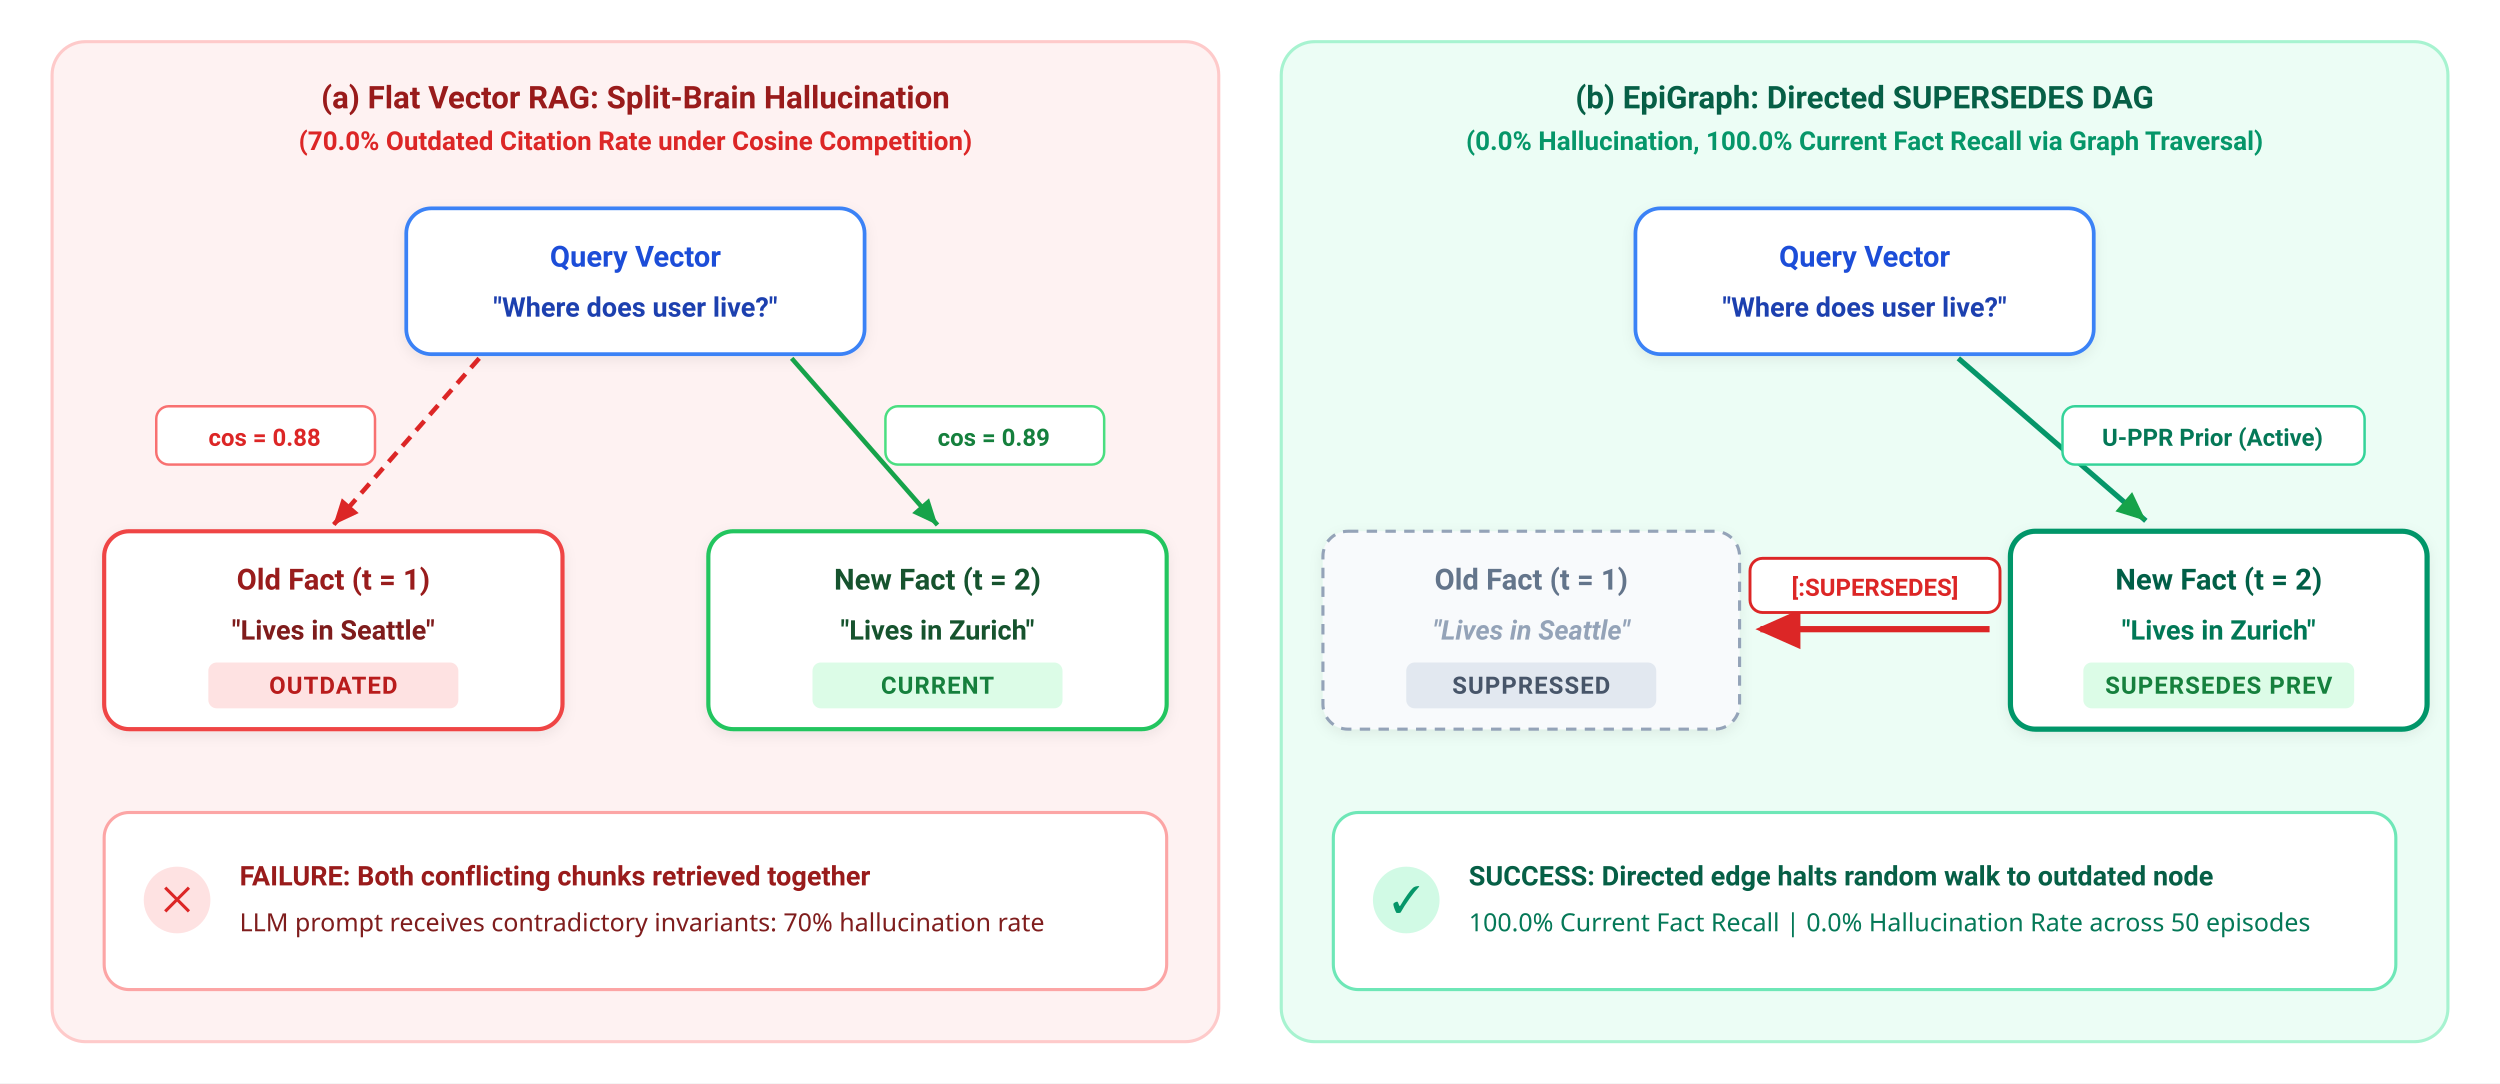
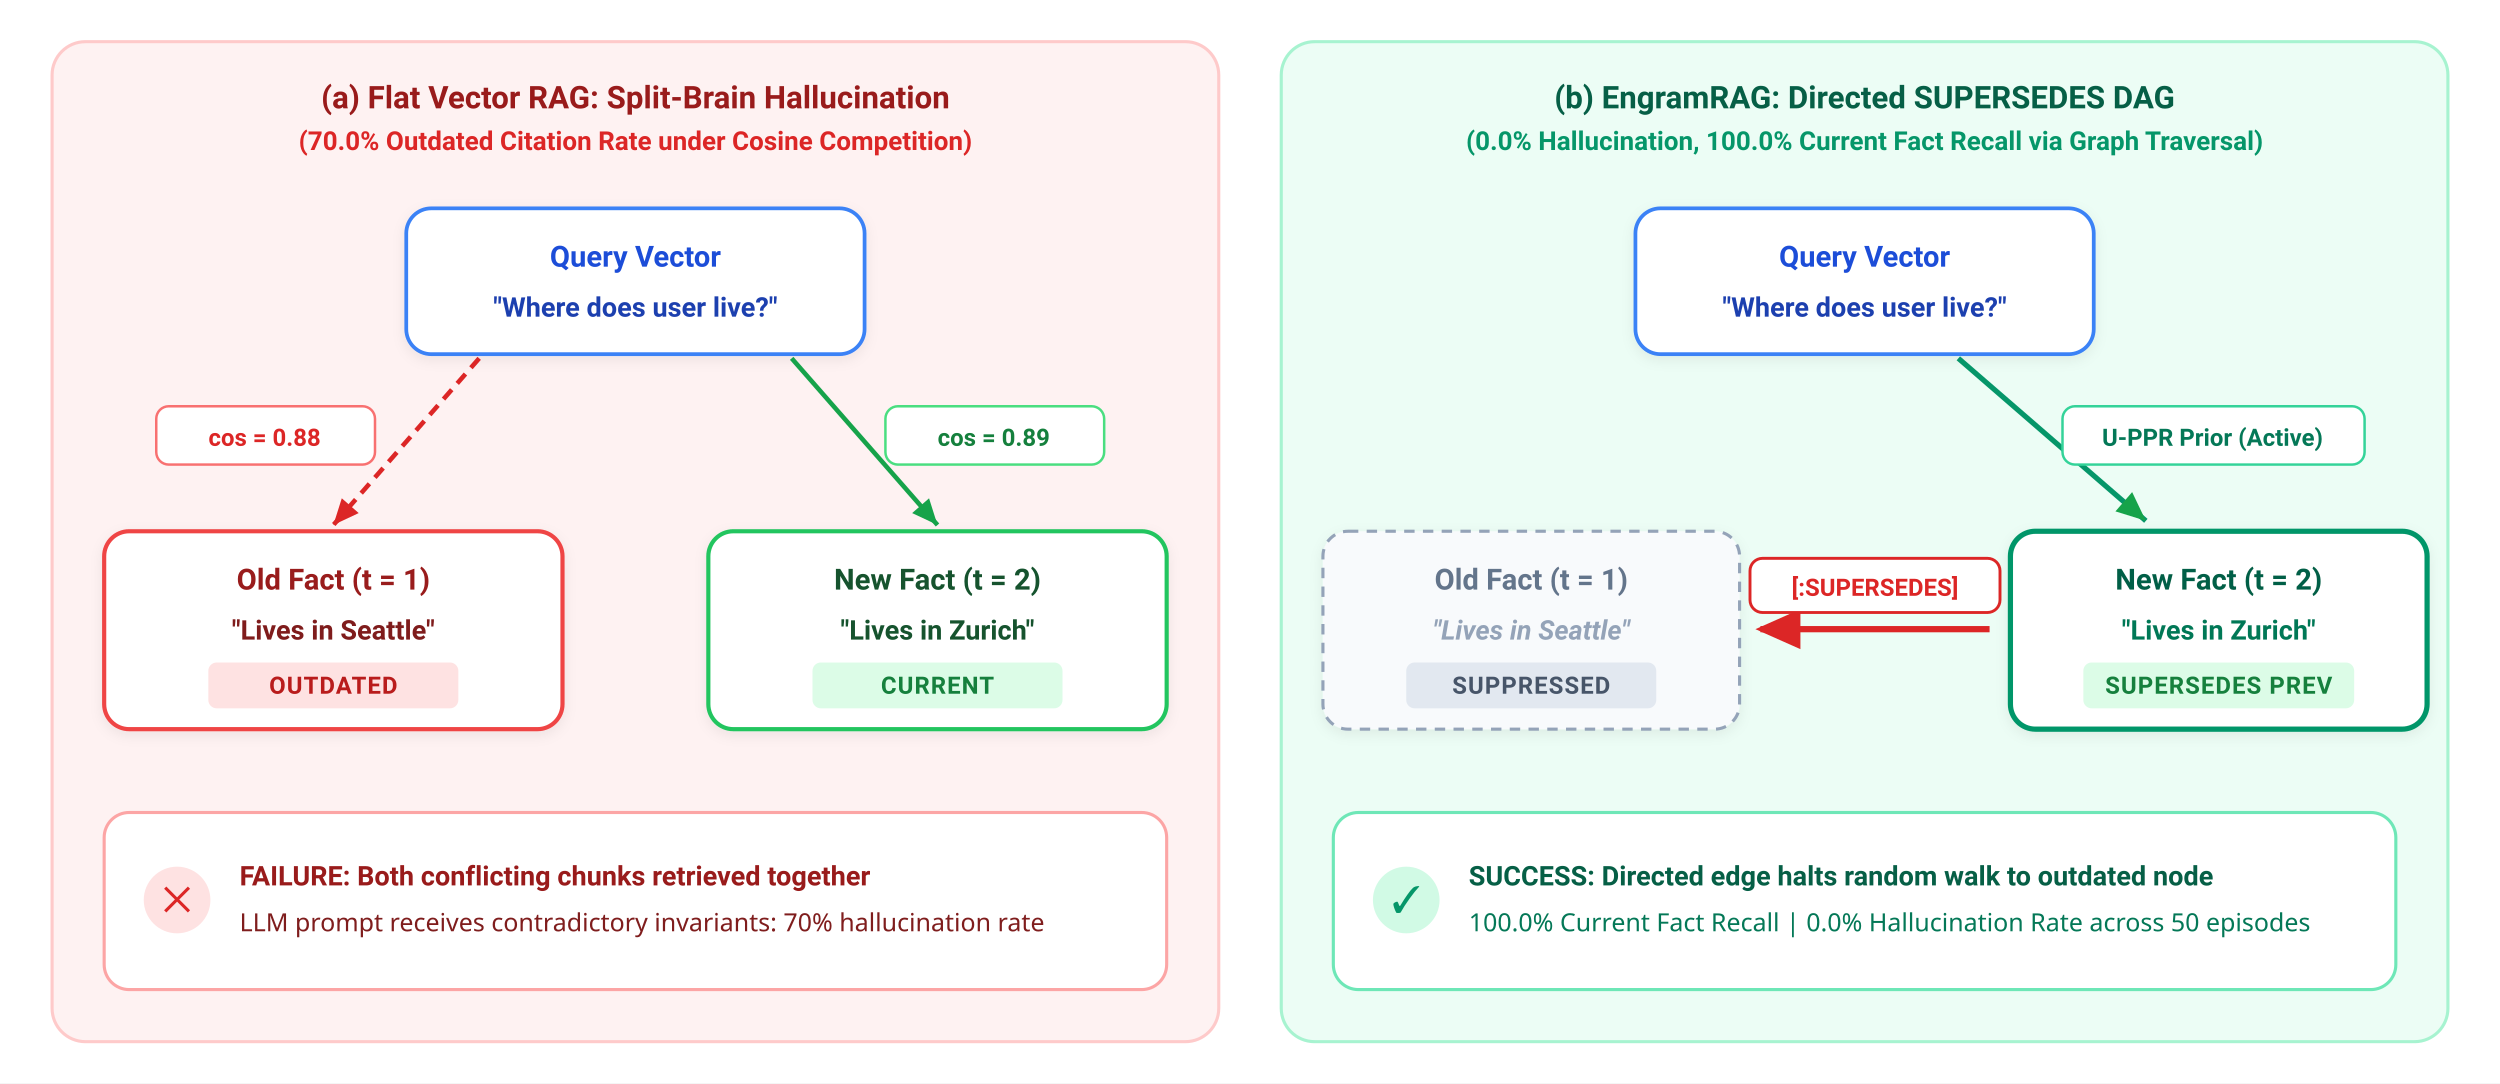
<svg xmlns="http://www.w3.org/2000/svg" viewBox="0 0 1200 520" width="1200" height="520">
  <defs>
    <filter id="shadow-dag" x="-5%" y="-5%" width="110%" height="115%" filterUnits="userSpaceOnUse">
      <feDropShadow dx="0" dy="2" stdDeviation="3" flood-color="#0F172A" flood-opacity="0.07" />
    </filter>
    <marker id="arrow-red-dashed" viewBox="0 0 10 10" refX="8" refY="5" markerWidth="7" markerHeight="7" orient="auto-start-reverse">
      <path d="M 0 1.5 L 8 5 L 0 8.5 z" fill="#DC2626" />
    </marker>
    <marker id="arrow-green" viewBox="0 0 10 10" refX="8" refY="5" markerWidth="7" markerHeight="7" orient="auto-start-reverse">
      <path d="M 0 1.5 L 8 5 L 0 8.5 z" fill="#16A34A" />
    </marker>
    <marker id="arrow-supersedes" viewBox="0 0 10 10" refX="8" refY="5" markerWidth="8" markerHeight="8" orient="auto-start-reverse">
      <path d="M 0 1 L 9 5 L 0 9 z" fill="#DC2626" />
    </marker>
  </defs>
  <style>
    .panel-title { font-family: -apple-system, BlinkMacSystemFont, "Segoe UI", Roboto, Helvetica, Arial, sans-serif; font-size: 15px; font-weight: 700; }
    .panel-subtitle { font-family: -apple-system, BlinkMacSystemFont, "Segoe UI", Roboto, Helvetica, Arial, sans-serif; font-size: 12.5px; font-weight: 600; }
    .node-title { font-family: -apple-system, BlinkMacSystemFont, "Segoe UI", Roboto, Helvetica, Arial, sans-serif; font-size: 14px; font-weight: 700; }
    .node-val { font-family: -apple-system, BlinkMacSystemFont, "Segoe UI", Roboto, Helvetica, Arial, sans-serif; font-size: 13px; font-weight: 600; }
    .node-status { font-family: -apple-system, BlinkMacSystemFont, "Segoe UI", Roboto, Helvetica, Arial, sans-serif; font-size: 11.5px; font-weight: 700; letter-spacing: 0.5px; }
    .edge-badge { font-family: -apple-system, BlinkMacSystemFont, "Segoe UI", Roboto, Helvetica, Arial, sans-serif; font-size: 11.5px; font-weight: 700; }
    .outcome-text { font-family: -apple-system, BlinkMacSystemFont, "Segoe UI", Roboto, Helvetica, Arial, sans-serif; font-size: 13px; font-weight: 700; }
  </style>
  <rect width="1200" height="520" fill="#FFFFFF" />
  <rect x="25" y="20" width="560" height="480" rx="16" fill="#FEF2F2" stroke="#FECACA" stroke-width="1.5" />
  <text x="305" y="52" text-anchor="middle" class="panel-title" fill="#991B1B">(a) Flat Vector RAG: Split-Brain Hallucination</text>
  <text x="305" y="72" text-anchor="middle" class="panel-subtitle" fill="#DC2626">(70.0% Outdated Citation Rate under Cosine Competition)</text>
  <g filter="url(#shadow-dag)">
    <rect x="195" y="100" width="220" height="70" rx="12" fill="#FFFFFF" stroke="#3B82F6" stroke-width="1.8" />
    <text x="305" y="128" text-anchor="middle" class="node-title" fill="#1D4ED8">Query Vector</text>
    <text x="305" y="152" text-anchor="middle" class="node-val" fill="#1E40AF">"Where does user live?"</text>
  </g>
  <line x1="230" y1="172" x2="160" y2="252" stroke="#DC2626" stroke-width="2.2" stroke-dasharray="6,4" marker-end="url(#arrow-red-dashed)" />
  <rect x="75" y="195" width="105" height="28" rx="6" fill="#FFFFFF" stroke="#F87171" stroke-width="1.2" />
  <text x="127" y="214" text-anchor="middle" class="edge-badge" fill="#DC2626">cos = 0.88</text>
  <line x1="380" y1="172" x2="450" y2="252" stroke="#16A34A" stroke-width="2.2" marker-end="url(#arrow-green)" />
  <rect x="425" y="195" width="105" height="28" rx="6" fill="#FFFFFF" stroke="#4ADE80" stroke-width="1.2" />
  <text x="477" y="214" text-anchor="middle" class="edge-badge" fill="#15803D">cos = 0.89</text>
  <g filter="url(#shadow-dag)">
    <rect x="50" y="255" width="220" height="95" rx="12" fill="#FFFFFF" stroke="#EF4444" stroke-width="2" />
    <text x="160" y="283" text-anchor="middle" class="node-title" fill="#991B1B">Old Fact (t = 1)</text>
    <text x="160" y="307" text-anchor="middle" class="node-val" fill="#7F1D1D">"Lives in Seattle"</text>
    <rect x="100" y="318" width="120" height="22" rx="4" fill="#FEE2E2" />
    <text x="160" y="333" text-anchor="middle" class="node-status" fill="#B91C1C">OUTDATED</text>
  </g>
  <g filter="url(#shadow-dag)">
    <rect x="340" y="255" width="220" height="95" rx="12" fill="#FFFFFF" stroke="#22C55E" stroke-width="2" />
    <text x="450" y="283" text-anchor="middle" class="node-title" fill="#14532D">New Fact (t = 2)</text>
    <text x="450" y="307" text-anchor="middle" class="node-val" fill="#14532D">"Lives in Zurich"</text>
    <rect x="390" y="318" width="120" height="22" rx="4" fill="#DCFCE7" />
    <text x="450" y="333" text-anchor="middle" class="node-status" fill="#15803D">CURRENT</text>
  </g>
  <rect x="50" y="390" width="510" height="85" rx="12" fill="#FFFFFF" stroke="#FCA5A5" stroke-width="1.5" />
  <circle cx="85" cy="432" r="16" fill="#FEE2E2" />
  <text x="85" y="438" text-anchor="middle" font-size="18px" fill="#DC2626">✕</text>
  <text x="115" y="425" class="outcome-text" fill="#991B1B">FAILURE: Both conflicting chunks retrieved together</text>
  <text x="115" y="447" font-family="sans-serif" font-size="12px" fill="#7F1D1D">LLM prompt receives contradictory invariants: 70% hallucination rate</text>
  <rect x="615" y="20" width="560" height="480" rx="16" fill="#ECFDF5" stroke="#A7F3D0" stroke-width="1.5" />
-   <text x="895" y="52" text-anchor="middle" class="panel-title" fill="#065F46">(b) EpiGraph: Directed SUPERSEDES DAG</text>
+   <text x="895" y="52" text-anchor="middle" class="panel-title" fill="#065F46">(b) EngramRAG: Directed SUPERSEDES DAG</text>
  <text x="895" y="72" text-anchor="middle" class="panel-subtitle" fill="#059669">(0.0% Hallucination, 100.0% Current Fact Recall via Graph Traversal)</text>
  <g filter="url(#shadow-dag)">
    <rect x="785" y="100" width="220" height="70" rx="12" fill="#FFFFFF" stroke="#3B82F6" stroke-width="1.8" />
    <text x="895" y="128" text-anchor="middle" class="node-title" fill="#1D4ED8">Query Vector</text>
    <text x="895" y="152" text-anchor="middle" class="node-val" fill="#1E40AF">"Where does user live?"</text>
  </g>
  <line x1="940" y1="172" x2="1030" y2="250" stroke="#059669" stroke-width="2.5" marker-end="url(#arrow-green)" />
  <rect x="990" y="195" width="145" height="28" rx="6" fill="#FFFFFF" stroke="#34D399" stroke-width="1.2" />
  <text x="1062" y="214" text-anchor="middle" class="edge-badge" fill="#047857">U-PPR Prior (Active)</text>
  <g filter="url(#shadow-dag)">
    <rect x="635" y="255" width="200" height="95" rx="12" fill="#F8FAFC" stroke="#94A3B8" stroke-width="1.5" stroke-dasharray="5,4" />
    <text x="735" y="283" text-anchor="middle" class="node-title" fill="#64748B">Old Fact (t = 1)</text>
    <text x="735" y="307" text-anchor="middle" class="node-val" fill="#94A3B8" font-style="italic">"Lives in Seattle"</text>
    <rect x="675" y="318" width="120" height="22" rx="4" fill="#E2E8F0" />
    <text x="735" y="333" text-anchor="middle" class="node-status" fill="#475569">SUPPRESSED</text>
  </g>
  <line x1="955" y1="302" x2="845" y2="302" stroke="#DC2626" stroke-width="3" marker-end="url(#arrow-supersedes)" />
  <rect x="840" y="268" width="120" height="26" rx="6" fill="#FFFFFF" stroke="#DC2626" stroke-width="1.4" />
  <text x="900" y="286" text-anchor="middle" class="edge-badge" fill="#DC2626">[:SUPERSEDES]</text>
  <g filter="url(#shadow-dag)">
    <rect x="965" y="255" width="200" height="95" rx="12" fill="#FFFFFF" stroke="#059669" stroke-width="2.5" />
    <text x="1065" y="283" text-anchor="middle" class="node-title" fill="#065F46">New Fact (t = 2)</text>
    <text x="1065" y="307" text-anchor="middle" class="node-val" fill="#047857">"Lives in Zurich"</text>
    <rect x="1000" y="318" width="130" height="22" rx="4" fill="#DCFCE7" />
    <text x="1065" y="333" text-anchor="middle" class="node-status" fill="#15803D">SUPERSEDES PREV</text>
  </g>
  <rect x="640" y="390" width="510" height="85" rx="12" fill="#FFFFFF" stroke="#6EE7B7" stroke-width="1.5" />
  <circle cx="675" cy="432" r="16" fill="#D1FAE5" />
  <text x="675" y="438" text-anchor="middle" font-size="18px" fill="#059669">✓</text>
  <text x="705" y="425" class="outcome-text" fill="#065F46">SUCCESS: Directed edge halts random walk to outdated node</text>
  <text x="705" y="447" font-family="sans-serif" font-size="12px" fill="#047857">100.0% Current Fact Recall | 0.0% Hallucination Rate across 50 episodes</text>
</svg>
